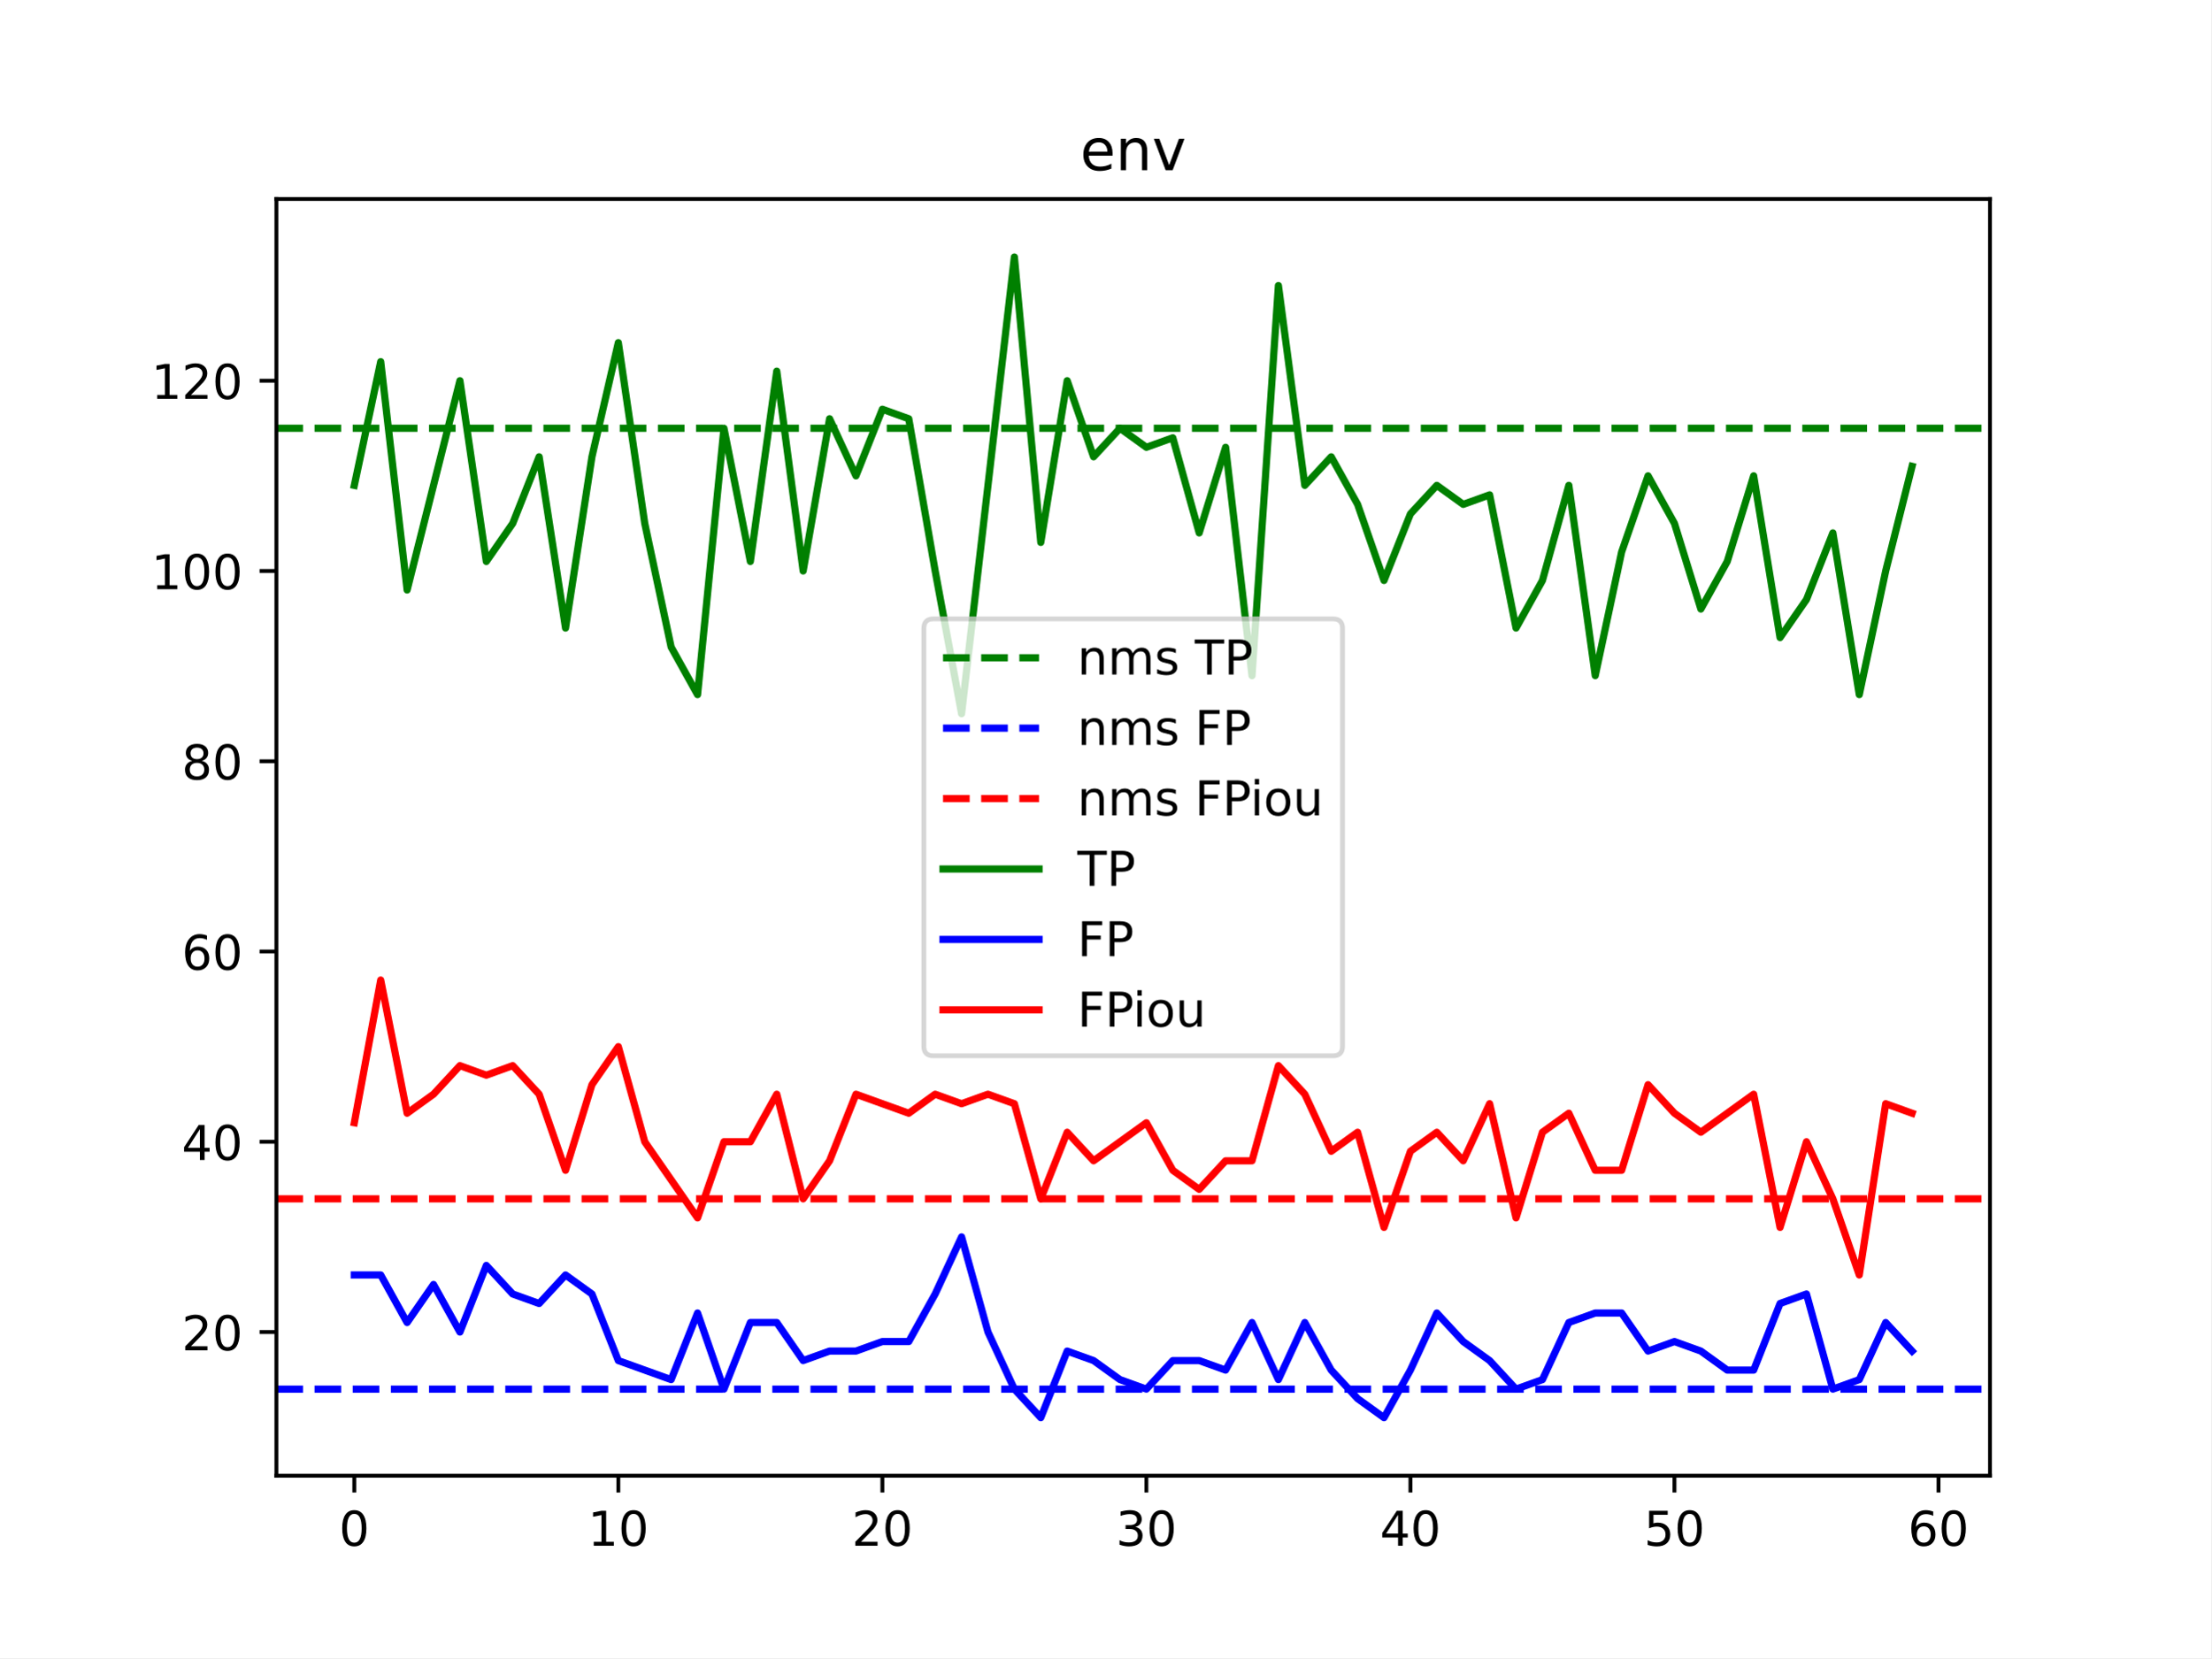
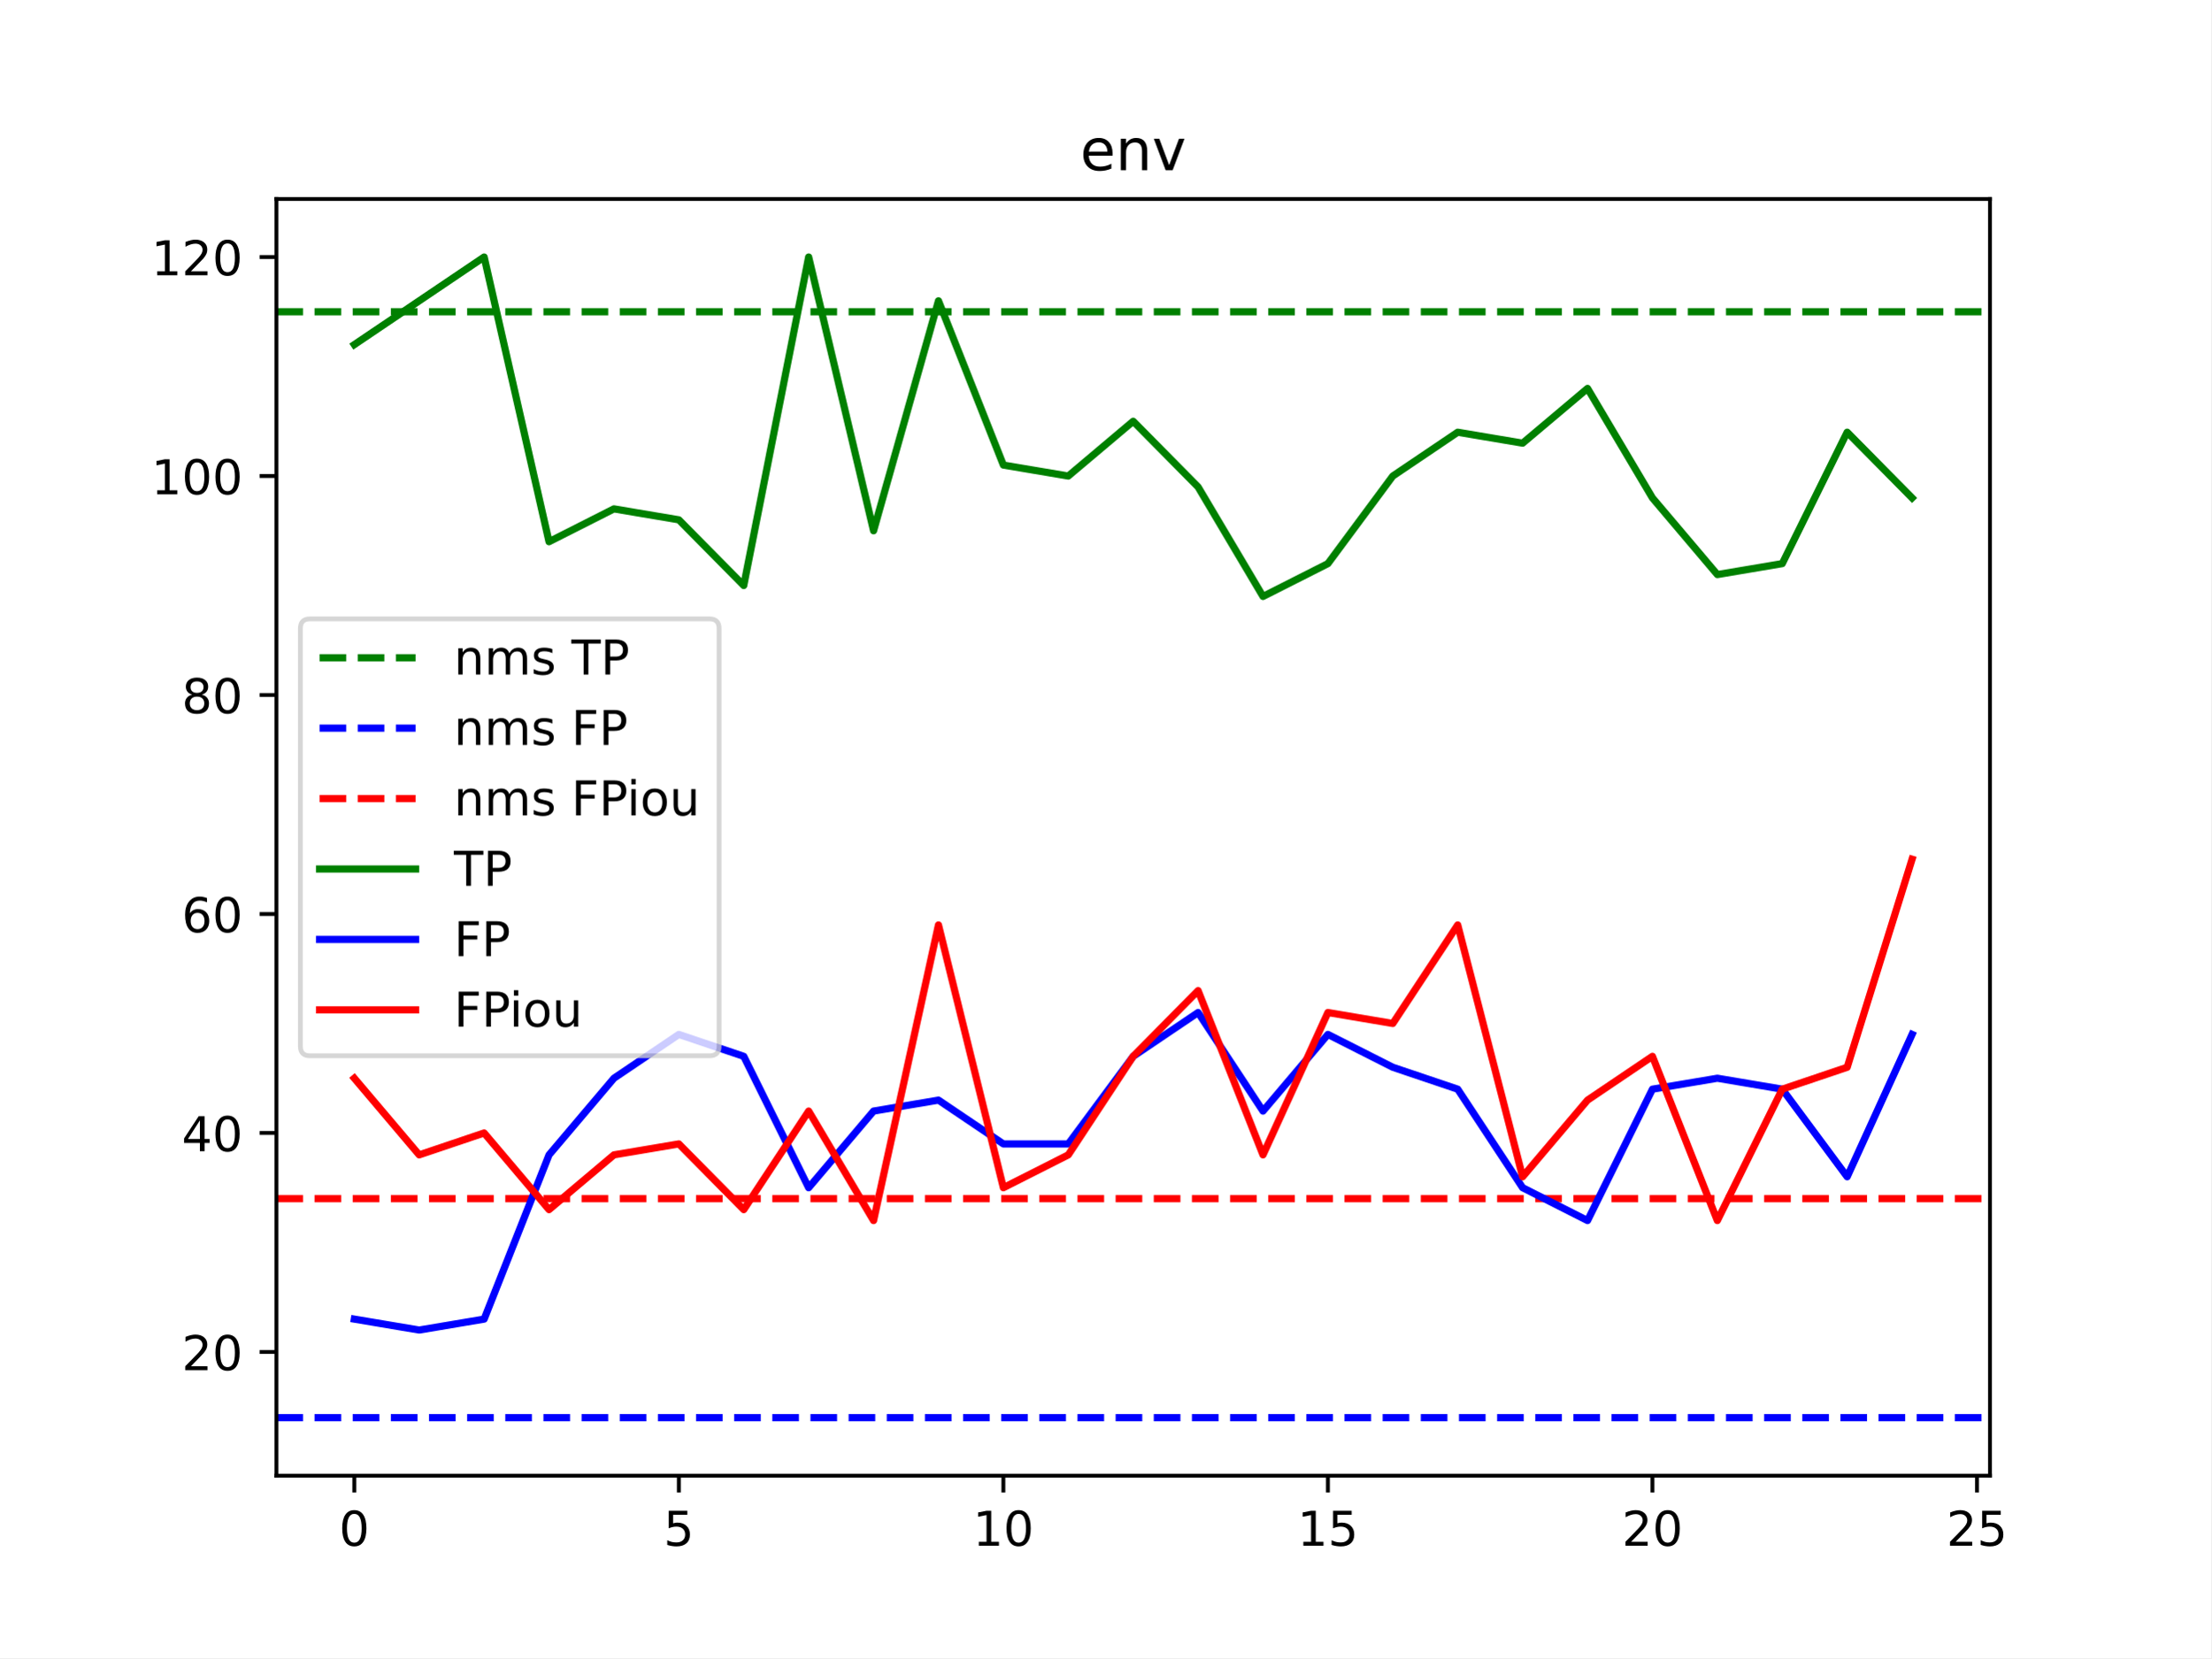
<svg xmlns="http://www.w3.org/2000/svg" xmlns:xlink="http://www.w3.org/1999/xlink" width="460.8pt" height="345.6pt" viewBox="0 0 460.8 345.6" version="1.1">
  <defs>
    <style type="text/css">*{stroke-linejoin: round; stroke-linecap: butt}</style>
  </defs>
  <g id="figure_1">
    <g id="patch_1">
      <path d="M 0 345.6  L 460.8 345.6  L 460.8 0  L 0 0  z " style="fill: #ffffff" />
    </g>
    <g id="axes_1">
      <g id="patch_2">
        <path d="M 57.6 307.584  L 414.72 307.584  L 414.72 41.472  L 57.6 41.472  z " style="fill: #ffffff" />
      </g>
      <g id="matplotlib.axis_1">
        <g id="xtick_1">
          <g id="line2d_1">
            <defs>
-               <path id="mc4a8f2cc14" d="M 0 0  L 0 3.5  " style="stroke: #000000; stroke-width: 0.8" />
-             </defs>
-             <g>
-               <use xlink:href="#mc4a8f2cc14" x="73.833" y="307.584" style="stroke: #000000; stroke-width: 0.8" />
+               <path id="mcd24f583ce" d="M 0 0  L 0 3.5  " style="stroke: #000000; stroke-width: 0.8" />
+             </defs>
+             <g>
+               <use xlink:href="#mcd24f583ce" x="73.833" y="307.584" style="stroke: #000000; stroke-width: 0.8" />
            </g>
          </g>
          <g id="text_1">
            <g transform="translate(70.65148 322.1824) scale(0.1 -0.1)">
              <defs>
                <path id="DejaVuSans-30" d="M 2034 4250  Q 1547 4250 1301 3770  Q 1056 3291 1056 2328  Q 1056 1369 1301 889  Q 1547 409 2034 409  Q 2525 409 2770 889  Q 3016 1369 3016 2328  Q 3016 3291 2770 3770  Q 2525 4250 2034 4250  z M 2034 4750  Q 2819 4750 3233 4129  Q 3647 3509 3647 2328  Q 3647 1150 3233 529  Q 2819 -91 2034 -91  Q 1250 -91 836 529  Q 422 1150 422 2328  Q 422 3509 836 4129  Q 1250 4750 2034 4750  z " transform="scale(0.015625)" />
              </defs>
              <use xlink:href="#DejaVuSans-30" />
            </g>
          </g>
        </g>
        <g id="xtick_2">
          <g id="line2d_2">
            <g>
-               <use xlink:href="#mc4a8f2cc14" x="128.859" y="307.584" style="stroke: #000000; stroke-width: 0.8" />
+               <use xlink:href="#mcd24f583ce" x="141.469" y="307.584" style="stroke: #000000; stroke-width: 0.8" />
            </g>
          </g>
          <g id="text_2">
-             <g transform="translate(122.4964 322.1824) scale(0.1 -0.1)">
-               <defs>
-                 <path id="DejaVuSans-31" d="M 794 531  L 1825 531  L 1825 4091  L 703 3866  L 703 4441  L 1819 4666  L 2450 4666  L 2450 531  L 3481 531  L 3481 0  L 794 0  L 794 531  z " transform="scale(0.015625)" />
-               </defs>
-               <use xlink:href="#DejaVuSans-31" />
-               <use xlink:href="#DejaVuSans-30" x="63.623" />
+             <g transform="translate(138.2878 322.1824) scale(0.1 -0.1)">
+               <defs>
+                 <path id="DejaVuSans-35" d="M 691 4666  L 3169 4666  L 3169 4134  L 1269 4134  L 1269 2991  Q 1406 3038 1543 3061  Q 1681 3084 1819 3084  Q 2600 3084 3056 2656  Q 3513 2228 3513 1497  Q 3513 744 3044 326  Q 2575 -91 1722 -91  Q 1428 -91 1123 -41  Q 819 9 494 109  L 494 744  Q 775 591 1075 516  Q 1375 441 1709 441  Q 2250 441 2565 725  Q 2881 1009 2881 1497  Q 2881 1984 2565 2268  Q 2250 2553 1709 2553  Q 1456 2553 1204 2497  Q 953 2441 691 2322  L 691 4666  z " transform="scale(0.015625)" />
+               </defs>
+               <use xlink:href="#DejaVuSans-35" />
            </g>
          </g>
        </g>
        <g id="xtick_3">
          <g id="line2d_3">
            <g>
-               <use xlink:href="#mc4a8f2cc14" x="183.885" y="307.584" style="stroke: #000000; stroke-width: 0.8" />
+               <use xlink:href="#mcd24f583ce" x="209.105" y="307.584" style="stroke: #000000; stroke-width: 0.8" />
            </g>
          </g>
          <g id="text_3">
-             <g transform="translate(177.5226 322.1824) scale(0.1 -0.1)">
-               <defs>
-                 <path id="DejaVuSans-32" d="M 1228 531  L 3431 531  L 3431 0  L 469 0  L 469 531  Q 828 903 1448 1529  Q 2069 2156 2228 2338  Q 2531 2678 2651 2914  Q 2772 3150 2772 3378  Q 2772 3750 2511 3984  Q 2250 4219 1831 4219  Q 1534 4219 1204 4116  Q 875 4013 500 3803  L 500 4441  Q 881 4594 1212 4672  Q 1544 4750 1819 4750  Q 2544 4750 2975 4387  Q 3406 4025 3406 3419  Q 3406 3131 3298 2873  Q 3191 2616 2906 2266  Q 2828 2175 2409 1742  Q 1991 1309 1228 531  z " transform="scale(0.015625)" />
-               </defs>
-               <use xlink:href="#DejaVuSans-32" />
+             <g transform="translate(202.743 322.1824) scale(0.1 -0.1)">
+               <defs>
+                 <path id="DejaVuSans-31" d="M 794 531  L 1825 531  L 1825 4091  L 703 3866  L 703 4441  L 1819 4666  L 2450 4666  L 2450 531  L 3481 531  L 3481 0  L 794 0  L 794 531  z " transform="scale(0.015625)" />
+               </defs>
+               <use xlink:href="#DejaVuSans-31" />
              <use xlink:href="#DejaVuSans-30" x="63.623" />
            </g>
          </g>
        </g>
        <g id="xtick_4">
          <g id="line2d_4">
            <g>
-               <use xlink:href="#mc4a8f2cc14" x="238.911" y="307.584" style="stroke: #000000; stroke-width: 0.8" />
+               <use xlink:href="#mcd24f583ce" x="276.742" y="307.584" style="stroke: #000000; stroke-width: 0.8" />
            </g>
          </g>
          <g id="text_4">
-             <g transform="translate(232.5488 322.1824) scale(0.1 -0.1)">
-               <defs>
-                 <path id="DejaVuSans-33" d="M 2597 2516  Q 3050 2419 3304 2112  Q 3559 1806 3559 1356  Q 3559 666 3084 287  Q 2609 -91 1734 -91  Q 1441 -91 1130 -33  Q 819 25 488 141  L 488 750  Q 750 597 1062 519  Q 1375 441 1716 441  Q 2309 441 2620 675  Q 2931 909 2931 1356  Q 2931 1769 2642 2001  Q 2353 2234 1838 2234  L 1294 2234  L 1294 2753  L 1863 2753  Q 2328 2753 2575 2939  Q 2822 3125 2822 3475  Q 2822 3834 2567 4026  Q 2313 4219 1838 4219  Q 1578 4219 1281 4162  Q 984 4106 628 3988  L 628 4550  Q 988 4650 1302 4700  Q 1616 4750 1894 4750  Q 2613 4750 3031 4423  Q 3450 4097 3450 3541  Q 3450 3153 3228 2886  Q 3006 2619 2597 2516  z " transform="scale(0.015625)" />
-               </defs>
-               <use xlink:href="#DejaVuSans-33" />
-               <use xlink:href="#DejaVuSans-30" x="63.623" />
+             <g transform="translate(270.3793 322.1824) scale(0.1 -0.1)">
+               <use xlink:href="#DejaVuSans-31" />
+               <use xlink:href="#DejaVuSans-35" x="63.623" />
            </g>
          </g>
        </g>
        <g id="xtick_5">
          <g id="line2d_5">
            <g>
-               <use xlink:href="#mc4a8f2cc14" x="293.938" y="307.584" style="stroke: #000000; stroke-width: 0.8" />
+               <use xlink:href="#mcd24f583ce" x="344.378" y="307.584" style="stroke: #000000; stroke-width: 0.8" />
            </g>
          </g>
          <g id="text_5">
-             <g transform="translate(287.575 322.1824) scale(0.1 -0.1)">
-               <defs>
-                 <path id="DejaVuSans-34" d="M 2419 4116  L 825 1625  L 2419 1625  L 2419 4116  z M 2253 4666  L 3047 4666  L 3047 1625  L 3713 1625  L 3713 1100  L 3047 1100  L 3047 0  L 2419 0  L 2419 1100  L 313 1100  L 313 1709  L 2253 4666  z " transform="scale(0.015625)" />
-               </defs>
-               <use xlink:href="#DejaVuSans-34" />
+             <g transform="translate(338.0157 322.1824) scale(0.1 -0.1)">
+               <defs>
+                 <path id="DejaVuSans-32" d="M 1228 531  L 3431 531  L 3431 0  L 469 0  L 469 531  Q 828 903 1448 1529  Q 2069 2156 2228 2338  Q 2531 2678 2651 2914  Q 2772 3150 2772 3378  Q 2772 3750 2511 3984  Q 2250 4219 1831 4219  Q 1534 4219 1204 4116  Q 875 4013 500 3803  L 500 4441  Q 881 4594 1212 4672  Q 1544 4750 1819 4750  Q 2544 4750 2975 4387  Q 3406 4025 3406 3419  Q 3406 3131 3298 2873  Q 3191 2616 2906 2266  Q 2828 2175 2409 1742  Q 1991 1309 1228 531  z " transform="scale(0.015625)" />
+               </defs>
+               <use xlink:href="#DejaVuSans-32" />
              <use xlink:href="#DejaVuSans-30" x="63.623" />
            </g>
          </g>
        </g>
        <g id="xtick_6">
          <g id="line2d_6">
            <g>
-               <use xlink:href="#mc4a8f2cc14" x="348.964" y="307.584" style="stroke: #000000; stroke-width: 0.8" />
+               <use xlink:href="#mcd24f583ce" x="412.015" y="307.584" style="stroke: #000000; stroke-width: 0.8" />
            </g>
          </g>
          <g id="text_6">
-             <g transform="translate(342.6012 322.1824) scale(0.1 -0.1)">
-               <defs>
-                 <path id="DejaVuSans-35" d="M 691 4666  L 3169 4666  L 3169 4134  L 1269 4134  L 1269 2991  Q 1406 3038 1543 3061  Q 1681 3084 1819 3084  Q 2600 3084 3056 2656  Q 3513 2228 3513 1497  Q 3513 744 3044 326  Q 2575 -91 1722 -91  Q 1428 -91 1123 -41  Q 819 9 494 109  L 494 744  Q 775 591 1075 516  Q 1375 441 1709 441  Q 2250 441 2565 725  Q 2881 1009 2881 1497  Q 2881 1984 2565 2268  Q 2250 2553 1709 2553  Q 1456 2553 1204 2497  Q 953 2441 691 2322  L 691 4666  z " transform="scale(0.015625)" />
-               </defs>
-               <use xlink:href="#DejaVuSans-35" />
-               <use xlink:href="#DejaVuSans-30" x="63.623" />
-             </g>
-           </g>
-         </g>
-         <g id="xtick_7">
-           <g id="line2d_7">
-             <g>
-               <use xlink:href="#mc4a8f2cc14" x="403.99" y="307.584" style="stroke: #000000; stroke-width: 0.8" />
-             </g>
-           </g>
-           <g id="text_7">
-             <g transform="translate(397.6274 322.1824) scale(0.1 -0.1)">
-               <defs>
-                 <path id="DejaVuSans-36" d="M 2113 2584  Q 1688 2584 1439 2293  Q 1191 2003 1191 1497  Q 1191 994 1439 701  Q 1688 409 2113 409  Q 2538 409 2786 701  Q 3034 994 3034 1497  Q 3034 2003 2786 2293  Q 2538 2584 2113 2584  z M 3366 4563  L 3366 3988  Q 3128 4100 2886 4159  Q 2644 4219 2406 4219  Q 1781 4219 1451 3797  Q 1122 3375 1075 2522  Q 1259 2794 1537 2939  Q 1816 3084 2150 3084  Q 2853 3084 3261 2657  Q 3669 2231 3669 1497  Q 3669 778 3244 343  Q 2819 -91 2113 -91  Q 1303 -91 875 529  Q 447 1150 447 2328  Q 447 3434 972 4092  Q 1497 4750 2381 4750  Q 2619 4750 2861 4703  Q 3103 4656 3366 4563  z " transform="scale(0.015625)" />
-               </defs>
-               <use xlink:href="#DejaVuSans-36" />
-               <use xlink:href="#DejaVuSans-30" x="63.623" />
+             <g transform="translate(405.652 322.1824) scale(0.1 -0.1)">
+               <use xlink:href="#DejaVuSans-32" />
+               <use xlink:href="#DejaVuSans-35" x="63.623" />
            </g>
          </g>
        </g>
      </g>
      <g id="matplotlib.axis_2">
        <g id="ytick_1">
+           <g id="line2d_7">
+             <defs>
+               <path id="m777aec4805" d="M 0 0  L -3.5 0  " style="stroke: #000000; stroke-width: 0.8" />
+             </defs>
+             <g>
+               <use xlink:href="#m777aec4805" x="57.6" y="281.794" style="stroke: #000000; stroke-width: 0.8" />
+             </g>
+           </g>
+           <g id="text_7">
+             <g transform="translate(37.875 285.5936) scale(0.1 -0.1)">
+               <use xlink:href="#DejaVuSans-32" />
+               <use xlink:href="#DejaVuSans-30" x="63.623" />
+             </g>
+           </g>
+         </g>
+         <g id="ytick_2">
          <g id="line2d_8">
-             <defs>
-               <path id="m643cd57571" d="M 0 0  L -3.5 0  " style="stroke: #000000; stroke-width: 0.8" />
-             </defs>
-             <g>
-               <use xlink:href="#m643cd57571" x="57.6" y="277.641" style="stroke: #000000; stroke-width: 0.8" />
+             <g>
+               <use xlink:href="#m777aec4805" x="57.6" y="236.149" style="stroke: #000000; stroke-width: 0.8" />
            </g>
          </g>
          <g id="text_8">
-             <g transform="translate(37.875 281.4407) scale(0.1 -0.1)">
-               <use xlink:href="#DejaVuSans-32" />
-               <use xlink:href="#DejaVuSans-30" x="63.623" />
-             </g>
-           </g>
-         </g>
-         <g id="ytick_2">
+             <g transform="translate(37.875 239.9484) scale(0.1 -0.1)">
+               <defs>
+                 <path id="DejaVuSans-34" d="M 2419 4116  L 825 1625  L 2419 1625  L 2419 4116  z M 2253 4666  L 3047 4666  L 3047 1625  L 3713 1625  L 3713 1100  L 3047 1100  L 3047 0  L 2419 0  L 2419 1100  L 313 1100  L 313 1709  L 2253 4666  z " transform="scale(0.015625)" />
+               </defs>
+               <use xlink:href="#DejaVuSans-34" />
+               <use xlink:href="#DejaVuSans-30" x="63.623" />
+             </g>
+           </g>
+         </g>
+         <g id="ytick_3">
          <g id="line2d_9">
            <g>
-               <use xlink:href="#m643cd57571" x="57.6" y="237.982" style="stroke: #000000; stroke-width: 0.8" />
+               <use xlink:href="#m777aec4805" x="57.6" y="190.504" style="stroke: #000000; stroke-width: 0.8" />
            </g>
          </g>
          <g id="text_9">
-             <g transform="translate(37.875 241.7816) scale(0.1 -0.1)">
-               <use xlink:href="#DejaVuSans-34" />
-               <use xlink:href="#DejaVuSans-30" x="63.623" />
-             </g>
-           </g>
-         </g>
-         <g id="ytick_3">
+             <g transform="translate(37.875 194.3031) scale(0.1 -0.1)">
+               <defs>
+                 <path id="DejaVuSans-36" d="M 2113 2584  Q 1688 2584 1439 2293  Q 1191 2003 1191 1497  Q 1191 994 1439 701  Q 1688 409 2113 409  Q 2538 409 2786 701  Q 3034 994 3034 1497  Q 3034 2003 2786 2293  Q 2538 2584 2113 2584  z M 3366 4563  L 3366 3988  Q 3128 4100 2886 4159  Q 2644 4219 2406 4219  Q 1781 4219 1451 3797  Q 1122 3375 1075 2522  Q 1259 2794 1537 2939  Q 1816 3084 2150 3084  Q 2853 3084 3261 2657  Q 3669 2231 3669 1497  Q 3669 778 3244 343  Q 2819 -91 2113 -91  Q 1303 -91 875 529  Q 447 1150 447 2328  Q 447 3434 972 4092  Q 1497 4750 2381 4750  Q 2619 4750 2861 4703  Q 3103 4656 3366 4563  z " transform="scale(0.015625)" />
+               </defs>
+               <use xlink:href="#DejaVuSans-36" />
+               <use xlink:href="#DejaVuSans-30" x="63.623" />
+             </g>
+           </g>
+         </g>
+         <g id="ytick_4">
          <g id="line2d_10">
            <g>
-               <use xlink:href="#m643cd57571" x="57.6" y="198.323" style="stroke: #000000; stroke-width: 0.8" />
+               <use xlink:href="#m777aec4805" x="57.6" y="144.859" style="stroke: #000000; stroke-width: 0.8" />
            </g>
          </g>
          <g id="text_10">
-             <g transform="translate(37.875 202.1226) scale(0.1 -0.1)">
-               <use xlink:href="#DejaVuSans-36" />
-               <use xlink:href="#DejaVuSans-30" x="63.623" />
-             </g>
-           </g>
-         </g>
-         <g id="ytick_4">
+             <g transform="translate(37.875 148.6578) scale(0.1 -0.1)">
+               <defs>
+                 <path id="DejaVuSans-38" d="M 2034 2216  Q 1584 2216 1326 1975  Q 1069 1734 1069 1313  Q 1069 891 1326 650  Q 1584 409 2034 409  Q 2484 409 2743 651  Q 3003 894 3003 1313  Q 3003 1734 2745 1975  Q 2488 2216 2034 2216  z M 1403 2484  Q 997 2584 770 2862  Q 544 3141 544 3541  Q 544 4100 942 4425  Q 1341 4750 2034 4750  Q 2731 4750 3128 4425  Q 3525 4100 3525 3541  Q 3525 3141 3298 2862  Q 3072 2584 2669 2484  Q 3125 2378 3379 2068  Q 3634 1759 3634 1313  Q 3634 634 3220 271  Q 2806 -91 2034 -91  Q 1263 -91 848 271  Q 434 634 434 1313  Q 434 1759 690 2068  Q 947 2378 1403 2484  z M 1172 3481  Q 1172 3119 1398 2916  Q 1625 2713 2034 2713  Q 2441 2713 2670 2916  Q 2900 3119 2900 3481  Q 2900 3844 2670 4047  Q 2441 4250 2034 4250  Q 1625 4250 1398 4047  Q 1172 3844 1172 3481  z " transform="scale(0.015625)" />
+               </defs>
+               <use xlink:href="#DejaVuSans-38" />
+               <use xlink:href="#DejaVuSans-30" x="63.623" />
+             </g>
+           </g>
+         </g>
+         <g id="ytick_5">
          <g id="line2d_11">
            <g>
-               <use xlink:href="#m643cd57571" x="57.6" y="158.664" style="stroke: #000000; stroke-width: 0.8" />
+               <use xlink:href="#m777aec4805" x="57.6" y="99.213" style="stroke: #000000; stroke-width: 0.8" />
            </g>
          </g>
          <g id="text_11">
-             <g transform="translate(37.875 162.4636) scale(0.1 -0.1)">
-               <defs>
-                 <path id="DejaVuSans-38" d="M 2034 2216  Q 1584 2216 1326 1975  Q 1069 1734 1069 1313  Q 1069 891 1326 650  Q 1584 409 2034 409  Q 2484 409 2743 651  Q 3003 894 3003 1313  Q 3003 1734 2745 1975  Q 2488 2216 2034 2216  z M 1403 2484  Q 997 2584 770 2862  Q 544 3141 544 3541  Q 544 4100 942 4425  Q 1341 4750 2034 4750  Q 2731 4750 3128 4425  Q 3525 4100 3525 3541  Q 3525 3141 3298 2862  Q 3072 2584 2669 2484  Q 3125 2378 3379 2068  Q 3634 1759 3634 1313  Q 3634 634 3220 271  Q 2806 -91 2034 -91  Q 1263 -91 848 271  Q 434 634 434 1313  Q 434 1759 690 2068  Q 947 2378 1403 2484  z M 1172 3481  Q 1172 3119 1398 2916  Q 1625 2713 2034 2713  Q 2441 2713 2670 2916  Q 2900 3119 2900 3481  Q 2900 3844 2670 4047  Q 2441 4250 2034 4250  Q 1625 4250 1398 4047  Q 1172 3844 1172 3481  z " transform="scale(0.015625)" />
-               </defs>
-               <use xlink:href="#DejaVuSans-38" />
-               <use xlink:href="#DejaVuSans-30" x="63.623" />
-             </g>
-           </g>
-         </g>
-         <g id="ytick_5">
+             <g transform="translate(31.5125 103.0125) scale(0.1 -0.1)">
+               <use xlink:href="#DejaVuSans-31" />
+               <use xlink:href="#DejaVuSans-30" x="63.623" />
+               <use xlink:href="#DejaVuSans-30" x="127.246" />
+             </g>
+           </g>
+         </g>
+         <g id="ytick_6">
          <g id="line2d_12">
            <g>
-               <use xlink:href="#m643cd57571" x="57.6" y="119.005" style="stroke: #000000; stroke-width: 0.8" />
+               <use xlink:href="#m777aec4805" x="57.6" y="53.568" style="stroke: #000000; stroke-width: 0.8" />
            </g>
          </g>
          <g id="text_12">
-             <g transform="translate(31.5125 122.8046) scale(0.1 -0.1)">
-               <use xlink:href="#DejaVuSans-31" />
-               <use xlink:href="#DejaVuSans-30" x="63.623" />
-               <use xlink:href="#DejaVuSans-30" x="127.246" />
-             </g>
-           </g>
-         </g>
-         <g id="ytick_6">
-           <g id="line2d_13">
-             <g>
-               <use xlink:href="#m643cd57571" x="57.6" y="79.346" style="stroke: #000000; stroke-width: 0.8" />
-             </g>
-           </g>
-           <g id="text_13">
-             <g transform="translate(31.5125 83.14558) scale(0.1 -0.1)">
+             <g transform="translate(31.5125 57.36722) scale(0.1 -0.1)">
              <use xlink:href="#DejaVuSans-31" />
              <use xlink:href="#DejaVuSans-32" x="63.623" />
              <use xlink:href="#DejaVuSans-30" x="127.246" />
            </g>
          </g>
        </g>
      </g>
+       <g id="line2d_13">
+         <path d="M 57.6 64.979  L 414.72 64.979  " clip-path="url(#p91446affb5)" style="fill: none; stroke-dasharray: 5.55,2.4; stroke-dashoffset: 0; stroke: #008000; stroke-width: 1.5" />
+       </g>
      <g id="line2d_14">
-         <path d="M 57.6 89.261  L 414.72 89.261  " clip-path="url(#p93684cee4d)" style="fill: none; stroke-dasharray: 5.55,2.4; stroke-dashoffset: 0; stroke: #008000; stroke-width: 1.5" />
+         <path d="M 57.6 295.488  L 414.72 295.488  " clip-path="url(#p91446affb5)" style="fill: none; stroke-dasharray: 5.55,2.4; stroke-dashoffset: 0; stroke: #0000ff; stroke-width: 1.5" />
      </g>
      <g id="line2d_15">
-         <path d="M 57.6 289.539  L 414.72 289.539  " clip-path="url(#p93684cee4d)" style="fill: none; stroke-dasharray: 5.55,2.4; stroke-dashoffset: 0; stroke: #0000ff; stroke-width: 1.5" />
+         <path d="M 57.6 249.843  L 414.72 249.843  " clip-path="url(#p91446affb5)" style="fill: none; stroke-dasharray: 5.55,2.4; stroke-dashoffset: 0; stroke: #ff0000; stroke-width: 1.5" />
      </g>
      <g id="line2d_16">
-         <path d="M 57.6 249.88  L 414.72 249.88  " clip-path="url(#p93684cee4d)" style="fill: none; stroke-dasharray: 5.55,2.4; stroke-dashoffset: 0; stroke: #ff0000; stroke-width: 1.5" />
+         <path d="M 73.833 71.826  L 87.36 62.697  L 100.887 53.568  L 114.415 112.907  L 127.942 106.06  L 141.469 108.342  L 154.996 122.036  L 168.524 53.568  L 182.051 110.625  L 195.578 62.697  L 209.105 96.931  L 222.633 99.213  L 236.16 87.802  L 249.687 101.496  L 263.215 124.318  L 276.742 117.471  L 290.269 99.213  L 303.796 90.084  L 317.324 92.366  L 330.851 80.955  L 344.378 103.778  L 357.905 119.754  L 371.433 117.471  L 384.96 90.084  L 398.487 103.778  " clip-path="url(#p91446affb5)" style="fill: none; stroke: #008000; stroke-width: 1.5; stroke-linecap: square" />
      </g>
      <g id="line2d_17">
-         <path d="M 73.833 101.159  L 79.335 75.38  L 84.838 122.971  L 90.341 101.159  L 95.843 79.346  L 101.346 117.022  L 106.848 109.091  L 112.351 95.21  L 117.854 130.903  L 123.356 95.21  L 128.859 71.415  L 134.362 109.091  L 139.864 134.869  L 145.367 144.784  L 150.869 89.261  L 156.372 117.022  L 161.875 77.363  L 167.377 119.005  L 172.88 87.278  L 178.382 99.176  L 183.885 85.295  L 189.388 87.278  L 194.89 119.005  L 200.393 148.75  L 205.896 101.159  L 211.398 53.568  L 216.901 113.057  L 222.403 79.346  L 227.906 95.21  L 233.409 89.261  L 238.911 93.227  L 244.414 91.244  L 249.917 111.074  L 255.419 93.227  L 260.922 140.818  L 266.424 59.517  L 271.927 101.159  L 277.43 95.21  L 282.932 105.125  L 288.435 120.988  L 293.938 107.108  L 299.44 101.159  L 304.943 105.125  L 310.445 103.142  L 315.948 130.903  L 321.451 120.988  L 326.953 101.159  L 332.456 140.818  L 337.958 115.039  L 343.461 99.176  L 348.964 109.091  L 354.466 126.937  L 359.969 117.022  L 365.472 99.176  L 370.974 132.886  L 376.477 124.954  L 381.979 111.074  L 387.482 144.784  L 392.985 119.005  L 398.487 97.193  " clip-path="url(#p93684cee4d)" style="fill: none; stroke: #008000; stroke-width: 1.5; stroke-linecap: square" />
+         <path d="M 73.833 274.948  L 87.36 277.23  L 100.887 274.948  L 114.415 240.714  L 127.942 224.738  L 141.469 215.609  L 154.996 220.173  L 168.524 247.56  L 182.051 231.585  L 195.578 229.302  L 209.105 238.431  L 222.633 238.431  L 236.16 220.173  L 249.687 211.044  L 263.215 231.585  L 276.742 215.609  L 290.269 222.456  L 303.796 227.02  L 317.324 247.56  L 330.851 254.407  L 344.378 227.02  L 357.905 224.738  L 371.433 227.02  L 384.96 245.278  L 398.487 215.609  " clip-path="url(#p91446affb5)" style="fill: none; stroke: #0000ff; stroke-width: 1.5; stroke-linecap: square" />
      </g>
      <g id="line2d_18">
-         <path d="M 73.833 265.744  L 79.335 265.744  L 84.838 275.658  L 90.341 267.727  L 95.843 277.641  L 101.346 263.761  L 106.848 269.71  L 112.351 271.693  L 117.854 265.744  L 123.356 269.71  L 128.859 283.59  L 134.362 285.573  L 139.864 287.556  L 145.367 273.676  L 150.869 289.539  L 156.372 275.658  L 161.875 275.658  L 167.377 283.59  L 172.88 281.607  L 178.382 281.607  L 183.885 279.624  L 189.388 279.624  L 194.89 269.71  L 200.393 257.812  L 205.896 277.641  L 211.398 289.539  L 216.901 295.488  L 222.403 281.607  L 227.906 283.59  L 233.409 287.556  L 238.911 289.539  L 244.414 283.59  L 249.917 283.59  L 255.419 285.573  L 260.922 275.658  L 266.424 287.556  L 271.927 275.658  L 277.43 285.573  L 282.932 291.522  L 288.435 295.488  L 293.938 285.573  L 299.44 273.676  L 304.943 279.624  L 310.445 283.59  L 315.948 289.539  L 321.451 287.556  L 326.953 275.658  L 332.456 273.676  L 337.958 273.676  L 343.461 281.607  L 348.964 279.624  L 354.466 281.607  L 359.969 285.573  L 365.472 285.573  L 370.974 271.693  L 376.477 269.71  L 381.979 289.539  L 387.482 287.556  L 392.985 275.658  L 398.487 281.607  " clip-path="url(#p93684cee4d)" style="fill: none; stroke: #0000ff; stroke-width: 1.5; stroke-linecap: square" />
-       </g>
-       <g id="line2d_19">
-         <path d="M 73.833 234.017  L 79.335 204.272  L 84.838 232.034  L 90.341 228.068  L 95.843 222.119  L 101.346 224.102  L 106.848 222.119  L 112.351 228.068  L 117.854 243.931  L 123.356 226.085  L 128.859 218.153  L 134.362 237.982  L 139.864 245.914  L 145.367 253.846  L 150.869 237.982  L 156.372 237.982  L 161.875 228.068  L 167.377 249.88  L 172.88 241.948  L 178.382 228.068  L 183.885 230.051  L 189.388 232.034  L 194.89 228.068  L 200.393 230.051  L 205.896 228.068  L 211.398 230.051  L 216.901 249.88  L 222.403 235.999  L 227.906 241.948  L 233.409 237.982  L 238.911 234.017  L 244.414 243.931  L 249.917 247.897  L 255.419 241.948  L 260.922 241.948  L 266.424 222.119  L 271.927 228.068  L 277.43 239.965  L 282.932 235.999  L 288.435 255.829  L 293.938 239.965  L 299.44 235.999  L 304.943 241.948  L 310.445 230.051  L 315.948 253.846  L 321.451 235.999  L 326.953 232.034  L 332.456 243.931  L 337.958 243.931  L 343.461 226.085  L 348.964 232.034  L 354.466 235.999  L 359.969 232.034  L 365.472 228.068  L 370.974 255.829  L 376.477 237.982  L 381.979 249.88  L 387.482 265.744  L 392.985 230.051  L 398.487 232.034  " clip-path="url(#p93684cee4d)" style="fill: none; stroke: #ff0000; stroke-width: 1.5; stroke-linecap: square" />
+         <path d="M 73.833 224.738  L 87.36 240.714  L 100.887 236.149  L 114.415 252.125  L 127.942 240.714  L 141.469 238.431  L 154.996 252.125  L 168.524 231.585  L 182.051 254.407  L 195.578 192.786  L 209.105 247.56  L 222.633 240.714  L 236.16 220.173  L 249.687 206.48  L 263.215 240.714  L 276.742 211.044  L 290.269 213.326  L 303.796 192.786  L 317.324 245.278  L 330.851 229.302  L 344.378 220.173  L 357.905 254.407  L 371.433 227.02  L 384.96 222.456  L 398.487 179.093  " clip-path="url(#p91446affb5)" style="fill: none; stroke: #ff0000; stroke-width: 1.5; stroke-linecap: square" />
      </g>
      <g id="patch_3">
        <path d="M 57.6 307.584  L 57.6 41.472  " style="fill: none; stroke: #000000; stroke-width: 0.8; stroke-linejoin: miter; stroke-linecap: square" />
      </g>
      <g id="patch_4">
        <path d="M 414.72 307.584  L 414.72 41.472  " style="fill: none; stroke: #000000; stroke-width: 0.8; stroke-linejoin: miter; stroke-linecap: square" />
      </g>
      <g id="patch_5">
        <path d="M 57.6 307.584  L 414.72 307.584  " style="fill: none; stroke: #000000; stroke-width: 0.8; stroke-linejoin: miter; stroke-linecap: square" />
      </g>
      <g id="patch_6">
        <path d="M 57.6 41.472  L 414.72 41.472  " style="fill: none; stroke: #000000; stroke-width: 0.8; stroke-linejoin: miter; stroke-linecap: square" />
      </g>
-       <g id="text_14">
+       <g id="text_13">
        <g transform="translate(225.1144 35.472) scale(0.12 -0.12)">
          <defs>
            <path id="DejaVuSans-65" d="M 3597 1894  L 3597 1613  L 953 1613  Q 991 1019 1311 708  Q 1631 397 2203 397  Q 2534 397 2845 478  Q 3156 559 3463 722  L 3463 178  Q 3153 47 2828 -22  Q 2503 -91 2169 -91  Q 1331 -91 842 396  Q 353 884 353 1716  Q 353 2575 817 3079  Q 1281 3584 2069 3584  Q 2775 3584 3186 3129  Q 3597 2675 3597 1894  z M 3022 2063  Q 3016 2534 2758 2815  Q 2500 3097 2075 3097  Q 1594 3097 1305 2825  Q 1016 2553 972 2059  L 3022 2063  z " transform="scale(0.015625)" />
            <path id="DejaVuSans-6e" d="M 3513 2113  L 3513 0  L 2938 0  L 2938 2094  Q 2938 2591 2744 2837  Q 2550 3084 2163 3084  Q 1697 3084 1428 2787  Q 1159 2491 1159 1978  L 1159 0  L 581 0  L 581 3500  L 1159 3500  L 1159 2956  Q 1366 3272 1645 3428  Q 1925 3584 2291 3584  Q 2894 3584 3203 3211  Q 3513 2838 3513 2113  z " transform="scale(0.015625)" />
            <path id="DejaVuSans-76" d="M 191 3500  L 800 3500  L 1894 563  L 2988 3500  L 3597 3500  L 2284 0  L 1503 0  L 191 3500  z " transform="scale(0.015625)" />
          </defs>
          <use xlink:href="#DejaVuSans-65" />
          <use xlink:href="#DejaVuSans-6e" x="61.523" />
          <use xlink:href="#DejaVuSans-76" x="124.902" />
        </g>
      </g>
      <g id="legend_1">
        <g id="patch_7">
-           <path d="M 194.532 220.062  L 277.788 220.062  Q 279.788 220.062 279.788 218.062  L 279.788 130.994  Q 279.788 128.994 277.788 128.994  L 194.532 128.994  Q 192.532 128.994 192.532 130.994  L 192.532 218.062  Q 192.532 220.062 194.532 220.062  z " style="fill: #ffffff; opacity: 0.8; stroke: #cccccc; stroke-linejoin: miter" />
-         </g>
-         <g id="line2d_20">
-           <path d="M 196.532 137.092  L 206.532 137.092  L 216.532 137.092  " style="fill: none; stroke-dasharray: 5.55,2.4; stroke-dashoffset: 0; stroke: #008000; stroke-width: 1.5" />
-         </g>
-         <g id="text_15">
-           <g transform="translate(224.5319 140.5921) scale(0.1 -0.1)">
+           <path d="M 64.6 220.062  L 147.856 220.062  Q 149.856 220.062 149.856 218.062  L 149.856 130.994  Q 149.856 128.994 147.856 128.994  L 64.6 128.994  Q 62.6 128.994 62.6 130.994  L 62.6 218.062  Q 62.6 220.062 64.6 220.062  z " style="fill: #ffffff; opacity: 0.8; stroke: #cccccc; stroke-linejoin: miter" />
+         </g>
+         <g id="line2d_19">
+           <path d="M 66.6 137.092  L 76.6 137.092  L 86.6 137.092  " style="fill: none; stroke-dasharray: 5.55,2.4; stroke-dashoffset: 0; stroke: #008000; stroke-width: 1.5" />
+         </g>
+         <g id="text_14">
+           <g transform="translate(94.6 140.5921) scale(0.1 -0.1)">
            <defs>
              <path id="DejaVuSans-6d" d="M 3328 2828  Q 3544 3216 3844 3400  Q 4144 3584 4550 3584  Q 5097 3584 5394 3201  Q 5691 2819 5691 2113  L 5691 0  L 5113 0  L 5113 2094  Q 5113 2597 4934 2840  Q 4756 3084 4391 3084  Q 3944 3084 3684 2787  Q 3425 2491 3425 1978  L 3425 0  L 2847 0  L 2847 2094  Q 2847 2600 2669 2842  Q 2491 3084 2119 3084  Q 1678 3084 1418 2786  Q 1159 2488 1159 1978  L 1159 0  L 581 0  L 581 3500  L 1159 3500  L 1159 2956  Q 1356 3278 1631 3431  Q 1906 3584 2284 3584  Q 2666 3584 2933 3390  Q 3200 3197 3328 2828  z " transform="scale(0.015625)" />
              <path id="DejaVuSans-73" d="M 2834 3397  L 2834 2853  Q 2591 2978 2328 3040  Q 2066 3103 1784 3103  Q 1356 3103 1142 2972  Q 928 2841 928 2578  Q 928 2378 1081 2264  Q 1234 2150 1697 2047  L 1894 2003  Q 2506 1872 2764 1633  Q 3022 1394 3022 966  Q 3022 478 2636 193  Q 2250 -91 1575 -91  Q 1294 -91 989 -36  Q 684 19 347 128  L 347 722  Q 666 556 975 473  Q 1284 391 1588 391  Q 1994 391 2212 530  Q 2431 669 2431 922  Q 2431 1156 2273 1281  Q 2116 1406 1581 1522  L 1381 1569  Q 847 1681 609 1914  Q 372 2147 372 2553  Q 372 3047 722 3315  Q 1072 3584 1716 3584  Q 2034 3584 2315 3537  Q 2597 3491 2834 3397  z " transform="scale(0.015625)" />
              <path id="DejaVuSans-20" transform="scale(0.015625)" />
              <path id="DejaVuSans-54" d="M -19 4666  L 3928 4666  L 3928 4134  L 2272 4134  L 2272 0  L 1638 0  L 1638 4134  L -19 4134  L -19 4666  z " transform="scale(0.015625)" />
              <path id="DejaVuSans-50" d="M 1259 4147  L 1259 2394  L 2053 2394  Q 2494 2394 2734 2622  Q 2975 2850 2975 3272  Q 2975 3691 2734 3919  Q 2494 4147 2053 4147  L 1259 4147  z M 628 4666  L 2053 4666  Q 2838 4666 3239 4311  Q 3641 3956 3641 3272  Q 3641 2581 3239 2228  Q 2838 1875 2053 1875  L 1259 1875  L 1259 0  L 628 0  L 628 4666  z " transform="scale(0.015625)" />
            </defs>
            <use xlink:href="#DejaVuSans-6e" />
            <use xlink:href="#DejaVuSans-6d" x="63.379" />
            <use xlink:href="#DejaVuSans-73" x="160.791" />
            <use xlink:href="#DejaVuSans-20" x="212.891" />
            <use xlink:href="#DejaVuSans-54" x="244.678" />
            <use xlink:href="#DejaVuSans-50" x="305.762" />
          </g>
        </g>
-         <g id="line2d_21">
-           <path d="M 196.532 151.77  L 206.532 151.77  L 216.532 151.77  " style="fill: none; stroke-dasharray: 5.55,2.4; stroke-dashoffset: 0; stroke: #0000ff; stroke-width: 1.5" />
-         </g>
-         <g id="text_16">
-           <g transform="translate(224.5319 155.2702) scale(0.1 -0.1)">
+         <g id="line2d_20">
+           <path d="M 66.6 151.77  L 76.6 151.77  L 86.6 151.77  " style="fill: none; stroke-dasharray: 5.55,2.4; stroke-dashoffset: 0; stroke: #0000ff; stroke-width: 1.5" />
+         </g>
+         <g id="text_15">
+           <g transform="translate(94.6 155.2702) scale(0.1 -0.1)">
            <defs>
              <path id="DejaVuSans-46" d="M 628 4666  L 3309 4666  L 3309 4134  L 1259 4134  L 1259 2759  L 3109 2759  L 3109 2228  L 1259 2228  L 1259 0  L 628 0  L 628 4666  z " transform="scale(0.015625)" />
            </defs>
            <use xlink:href="#DejaVuSans-6e" />
            <use xlink:href="#DejaVuSans-6d" x="63.379" />
            <use xlink:href="#DejaVuSans-73" x="160.791" />
            <use xlink:href="#DejaVuSans-20" x="212.891" />
            <use xlink:href="#DejaVuSans-46" x="244.678" />
            <use xlink:href="#DejaVuSans-50" x="302.197" />
          </g>
        </g>
-         <g id="line2d_22">
-           <path d="M 196.532 166.448  L 206.532 166.448  L 216.532 166.448  " style="fill: none; stroke-dasharray: 5.55,2.4; stroke-dashoffset: 0; stroke: #ff0000; stroke-width: 1.5" />
-         </g>
-         <g id="text_17">
-           <g transform="translate(224.5319 169.9483) scale(0.1 -0.1)">
+         <g id="line2d_21">
+           <path d="M 66.6 166.448  L 76.6 166.448  L 86.6 166.448  " style="fill: none; stroke-dasharray: 5.55,2.4; stroke-dashoffset: 0; stroke: #ff0000; stroke-width: 1.5" />
+         </g>
+         <g id="text_16">
+           <g transform="translate(94.6 169.9483) scale(0.1 -0.1)">
            <defs>
              <path id="DejaVuSans-69" d="M 603 3500  L 1178 3500  L 1178 0  L 603 0  L 603 3500  z M 603 4863  L 1178 4863  L 1178 4134  L 603 4134  L 603 4863  z " transform="scale(0.015625)" />
              <path id="DejaVuSans-6f" d="M 1959 3097  Q 1497 3097 1228 2736  Q 959 2375 959 1747  Q 959 1119 1226 758  Q 1494 397 1959 397  Q 2419 397 2687 759  Q 2956 1122 2956 1747  Q 2956 2369 2687 2733  Q 2419 3097 1959 3097  z M 1959 3584  Q 2709 3584 3137 3096  Q 3566 2609 3566 1747  Q 3566 888 3137 398  Q 2709 -91 1959 -91  Q 1206 -91 779 398  Q 353 888 353 1747  Q 353 2609 779 3096  Q 1206 3584 1959 3584  z " transform="scale(0.015625)" />
              <path id="DejaVuSans-75" d="M 544 1381  L 544 3500  L 1119 3500  L 1119 1403  Q 1119 906 1312 657  Q 1506 409 1894 409  Q 2359 409 2629 706  Q 2900 1003 2900 1516  L 2900 3500  L 3475 3500  L 3475 0  L 2900 0  L 2900 538  Q 2691 219 2414 64  Q 2138 -91 1772 -91  Q 1169 -91 856 284  Q 544 659 544 1381  z M 1991 3584  L 1991 3584  z " transform="scale(0.015625)" />
            </defs>
            <use xlink:href="#DejaVuSans-6e" />
            <use xlink:href="#DejaVuSans-6d" x="63.379" />
            <use xlink:href="#DejaVuSans-73" x="160.791" />
            <use xlink:href="#DejaVuSans-20" x="212.891" />
            <use xlink:href="#DejaVuSans-46" x="244.678" />
            <use xlink:href="#DejaVuSans-50" x="302.197" />
            <use xlink:href="#DejaVuSans-69" x="360.25" />
            <use xlink:href="#DejaVuSans-6f" x="388.033" />
            <use xlink:href="#DejaVuSans-75" x="449.215" />
          </g>
        </g>
-         <g id="line2d_23">
-           <path d="M 196.532 181.126  L 206.532 181.126  L 216.532 181.126  " style="fill: none; stroke: #008000; stroke-width: 1.5; stroke-linecap: square" />
-         </g>
-         <g id="text_18">
-           <g transform="translate(224.5319 184.6264) scale(0.1 -0.1)">
+         <g id="line2d_22">
+           <path d="M 66.6 181.126  L 76.6 181.126  L 86.6 181.126  " style="fill: none; stroke: #008000; stroke-width: 1.5; stroke-linecap: square" />
+         </g>
+         <g id="text_17">
+           <g transform="translate(94.6 184.6264) scale(0.1 -0.1)">
            <use xlink:href="#DejaVuSans-54" />
            <use xlink:href="#DejaVuSans-50" x="61.084" />
          </g>
        </g>
-         <g id="line2d_24">
-           <path d="M 196.532 195.805  L 206.532 195.805  L 216.532 195.805  " style="fill: none; stroke: #0000ff; stroke-width: 1.5; stroke-linecap: square" />
-         </g>
-         <g id="text_19">
-           <g transform="translate(224.5319 199.3046) scale(0.1 -0.1)">
+         <g id="line2d_23">
+           <path d="M 66.6 195.805  L 76.6 195.805  L 86.6 195.805  " style="fill: none; stroke: #0000ff; stroke-width: 1.5; stroke-linecap: square" />
+         </g>
+         <g id="text_18">
+           <g transform="translate(94.6 199.3046) scale(0.1 -0.1)">
            <use xlink:href="#DejaVuSans-46" />
            <use xlink:href="#DejaVuSans-50" x="57.52" />
          </g>
        </g>
-         <g id="line2d_25">
-           <path d="M 196.532 210.483  L 206.532 210.483  L 216.532 210.483  " style="fill: none; stroke: #ff0000; stroke-width: 1.5; stroke-linecap: square" />
-         </g>
-         <g id="text_20">
-           <g transform="translate(224.5319 213.9827) scale(0.1 -0.1)">
+         <g id="line2d_24">
+           <path d="M 66.6 210.483  L 76.6 210.483  L 86.6 210.483  " style="fill: none; stroke: #ff0000; stroke-width: 1.5; stroke-linecap: square" />
+         </g>
+         <g id="text_19">
+           <g transform="translate(94.6 213.9827) scale(0.1 -0.1)">
            <use xlink:href="#DejaVuSans-46" />
            <use xlink:href="#DejaVuSans-50" x="57.52" />
            <use xlink:href="#DejaVuSans-69" x="115.572" />
            <use xlink:href="#DejaVuSans-6f" x="143.355" />
            <use xlink:href="#DejaVuSans-75" x="204.537" />
          </g>
        </g>
      </g>
    </g>
  </g>
  <defs>
-     <clipPath id="p93684cee4d">
+     <clipPath id="p91446affb5">
      <rect x="57.6" y="41.472" width="357.12" height="266.112" />
    </clipPath>
  </defs>
</svg>
